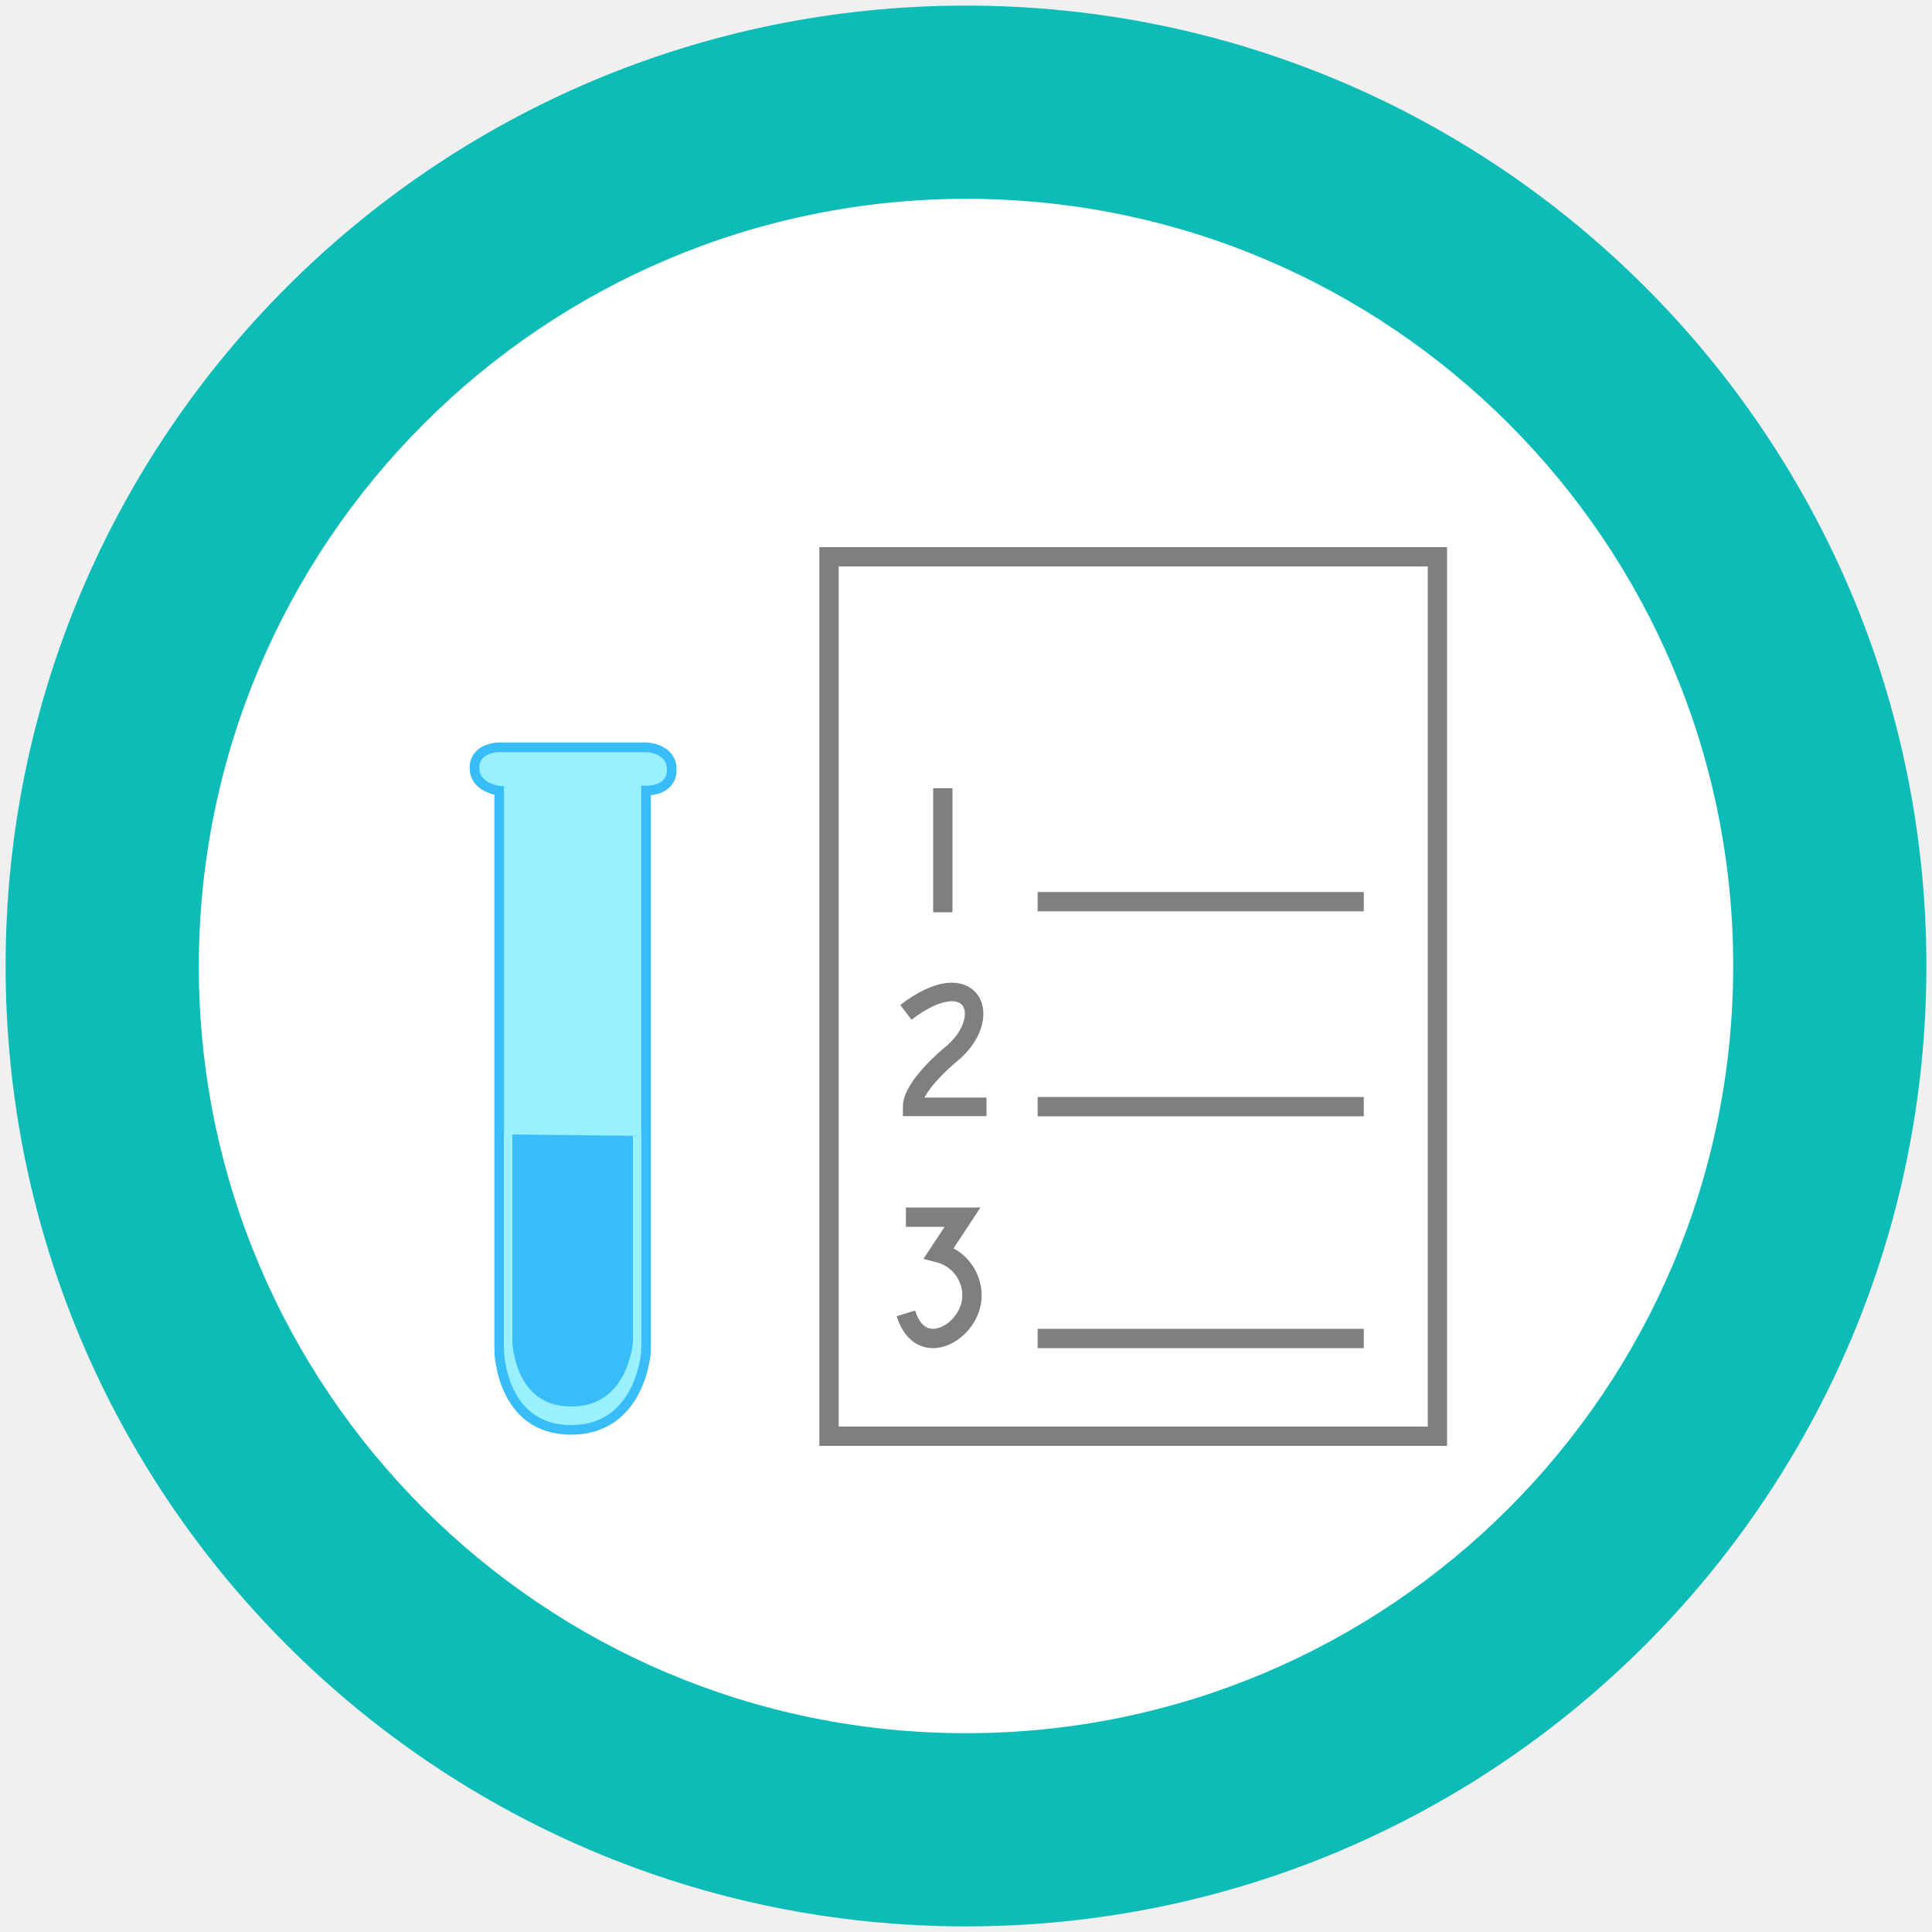
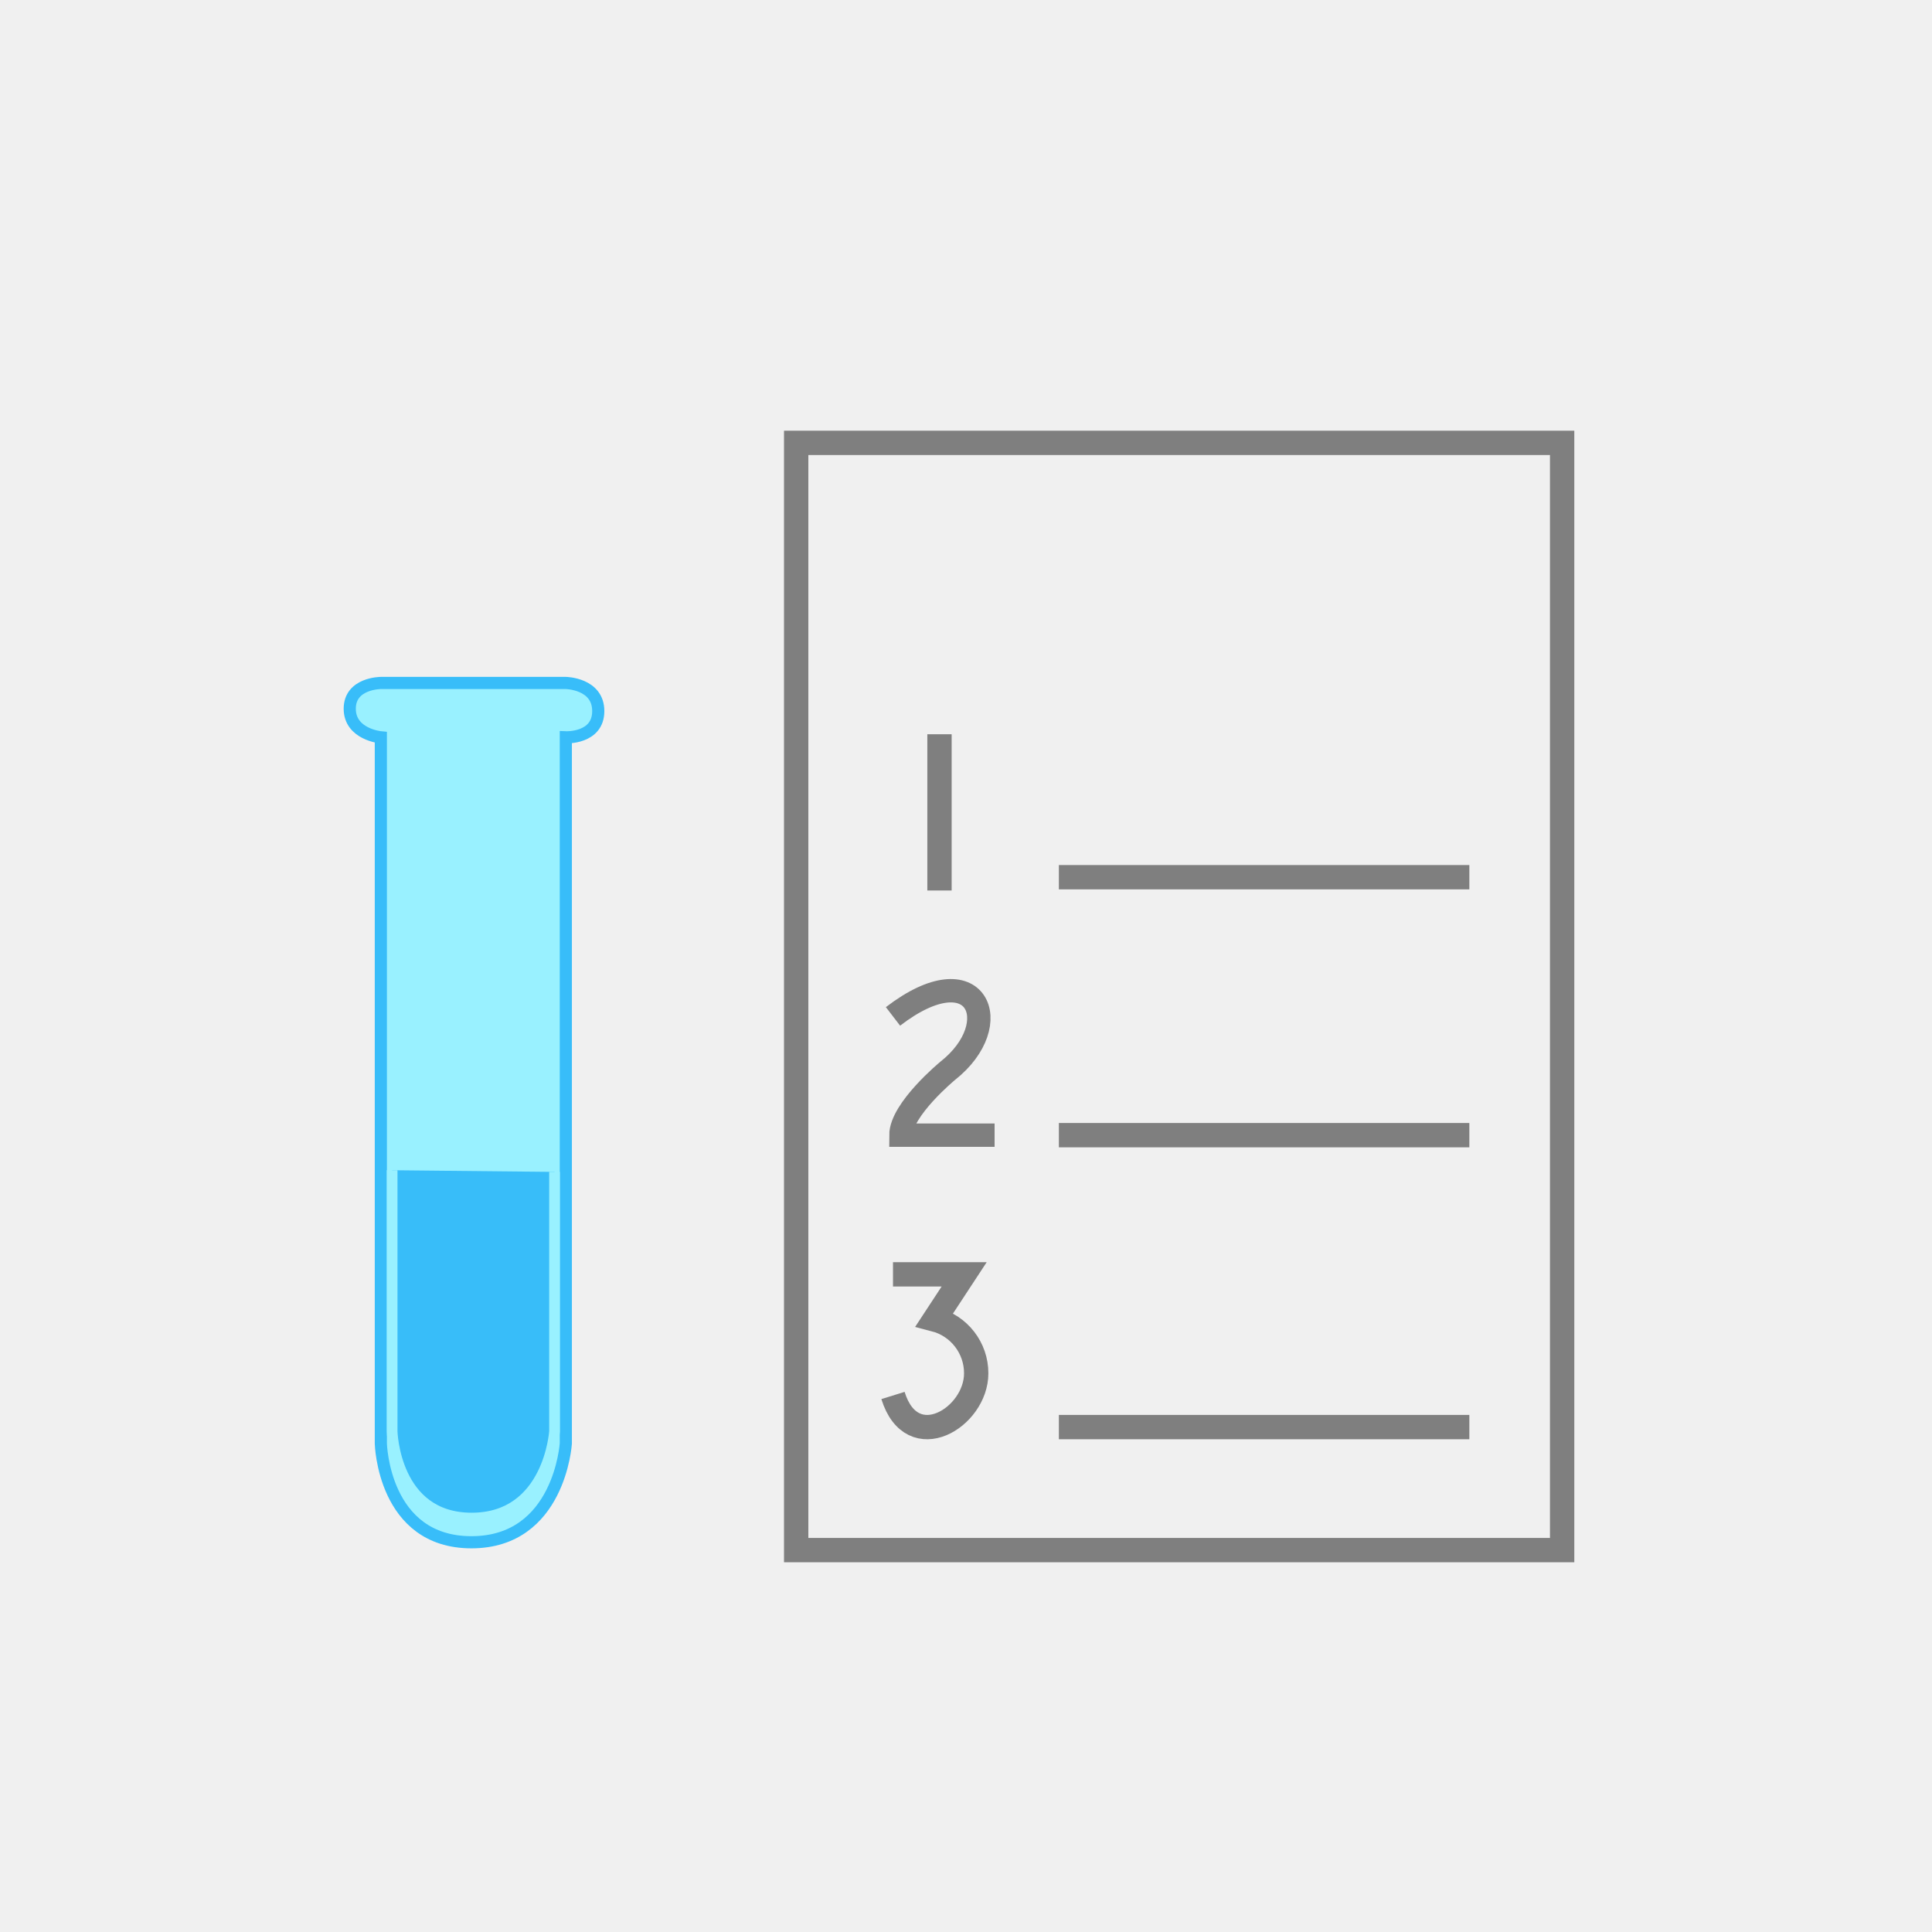
- <svg xmlns="http://www.w3.org/2000/svg" width="10" height="10" viewBox="0 0 10 10">
-   <g id="icon-border">
-     <path d="M5,.029A4.971,4.971,0,1,0,9.971,5,4.971,4.971,0,0,0,5,.029Z" fill="#0dbcb7" />
-     <path d="M5,1.029A3.971,3.971,0,1,1,1.029,5,3.976,3.976,0,0,1,5,1.029" fill="#fff" />
-   </g>
-   <g id="icons">
-     <rect x="4.291" y="2.882" width="3.149" height="4.552" fill="none" stroke="#7f7f7f" stroke-miterlimit="10" stroke-width="0.1" />
-     <path d="M3.344,6.995s-.025.406-.388.406-.372-.406-.372-.406V4.092s-.128-.012-.128-.118.128-.106.128-.106h.76s.133.002.133.116-.133.108-.133.108Z" fill="#99f1ff" stroke="#38bdf9" stroke-miterlimit="10" stroke-width="0.05" />
-     <path d="M3.298,5.879V6.946s-.022.356-.341.356S2.63,6.946,2.63,6.946V5.872" fill="#38bdf9" stroke="#99f1ff" stroke-miterlimit="10" stroke-width="0.044" />
-     <line x1="5.371" y1="4.667" x2="7.059" y2="4.667" fill="none" stroke="#7f7f7f" stroke-miterlimit="10" stroke-width="0.1" />
-     <line x1="5.371" y1="5.728" x2="7.059" y2="5.728" fill="none" stroke="#7f7f7f" stroke-miterlimit="10" stroke-width="0.1" />
-     <line x1="5.371" y1="6.928" x2="7.059" y2="6.928" fill="none" stroke="#7f7f7f" stroke-miterlimit="10" stroke-width="0.1" />
-     <line x1="4.88" y1="4.08" x2="4.88" y2="4.722" fill="none" stroke="#7f7f7f" stroke-miterlimit="10" stroke-width="0.1" />
-     <path d="M4.689,5.24c.346-.266.47.031.225.224,0,0-.193.159-.193.265h.385" fill="none" stroke="#7f7f7f" stroke-miterlimit="10" stroke-width="0.096" />
-     <path d="M4.689,6.3h.293L4.86,6.485a.228.228,0,0,1,.171.222c0,.182-.264.343-.342.091" fill="none" stroke="#7f7f7f" stroke-miterlimit="10" stroke-width="0.1" />
-   </g>
+ <svg xmlns="http://www.w3.org/2000/svg" id="icons" width="100" height="100" viewBox="0 0 100 100">
+   <rect x="41.21" y="22.923" width="39.646" height="57.31" fill="none" stroke="#7f7f7f" stroke-miterlimit="10" stroke-width="1.259" />
+   <path d="M29.287,74.714s-.321,5.113-4.886,5.113c-4.57,0-4.689-5.113-4.689-5.113V38.164s-1.609-.148-1.609-1.481S19.713,35.35,19.713,35.35h9.574s1.679.025,1.679,1.456-1.679,1.358-1.679,1.358Z" fill="#99f1ff" stroke="#38bdf9" stroke-miterlimit="10" stroke-width="0.629" />
+   <path d="M28.702,60.657V74.086s-.282,4.488-4.289,4.488c-4.011,0-4.116-4.488-4.116-4.488V60.571" fill="#38bdf9" stroke="#99f1ff" stroke-miterlimit="10" stroke-width="0.553" />
+   <line x1="54.807" y1="45.404" x2="76.053" y2="45.404" fill="none" stroke="#7f7f7f" stroke-miterlimit="10" stroke-width="1.259" />
+   <line x1="54.807" y1="58.756" x2="76.053" y2="58.756" fill="none" stroke="#7f7f7f" stroke-miterlimit="10" stroke-width="1.259" />
+   <line x1="54.807" y1="73.866" x2="76.053" y2="73.866" fill="none" stroke="#7f7f7f" stroke-miterlimit="10" stroke-width="1.259" />
+   <line x1="48.628" y1="38.005" x2="48.628" y2="46.092" fill="none" stroke="#7f7f7f" stroke-miterlimit="10" stroke-width="1.259" />
+   <path d="M46.221,52.609c4.354-3.344,5.918.386,2.834,2.814,0,0-2.424,2-2.424,3.333H51.48" fill="none" stroke="#7f7f7f" stroke-miterlimit="10" stroke-width="1.209" />
+   <path d="M46.221,65.96h3.684l-1.531,2.333a2.875,2.875,0,0,1,2.154,2.794c0,2.286-3.321,4.318-4.307,1.143" fill="none" stroke="#7f7f7f" stroke-miterlimit="10" stroke-width="1.259" />
</svg>
